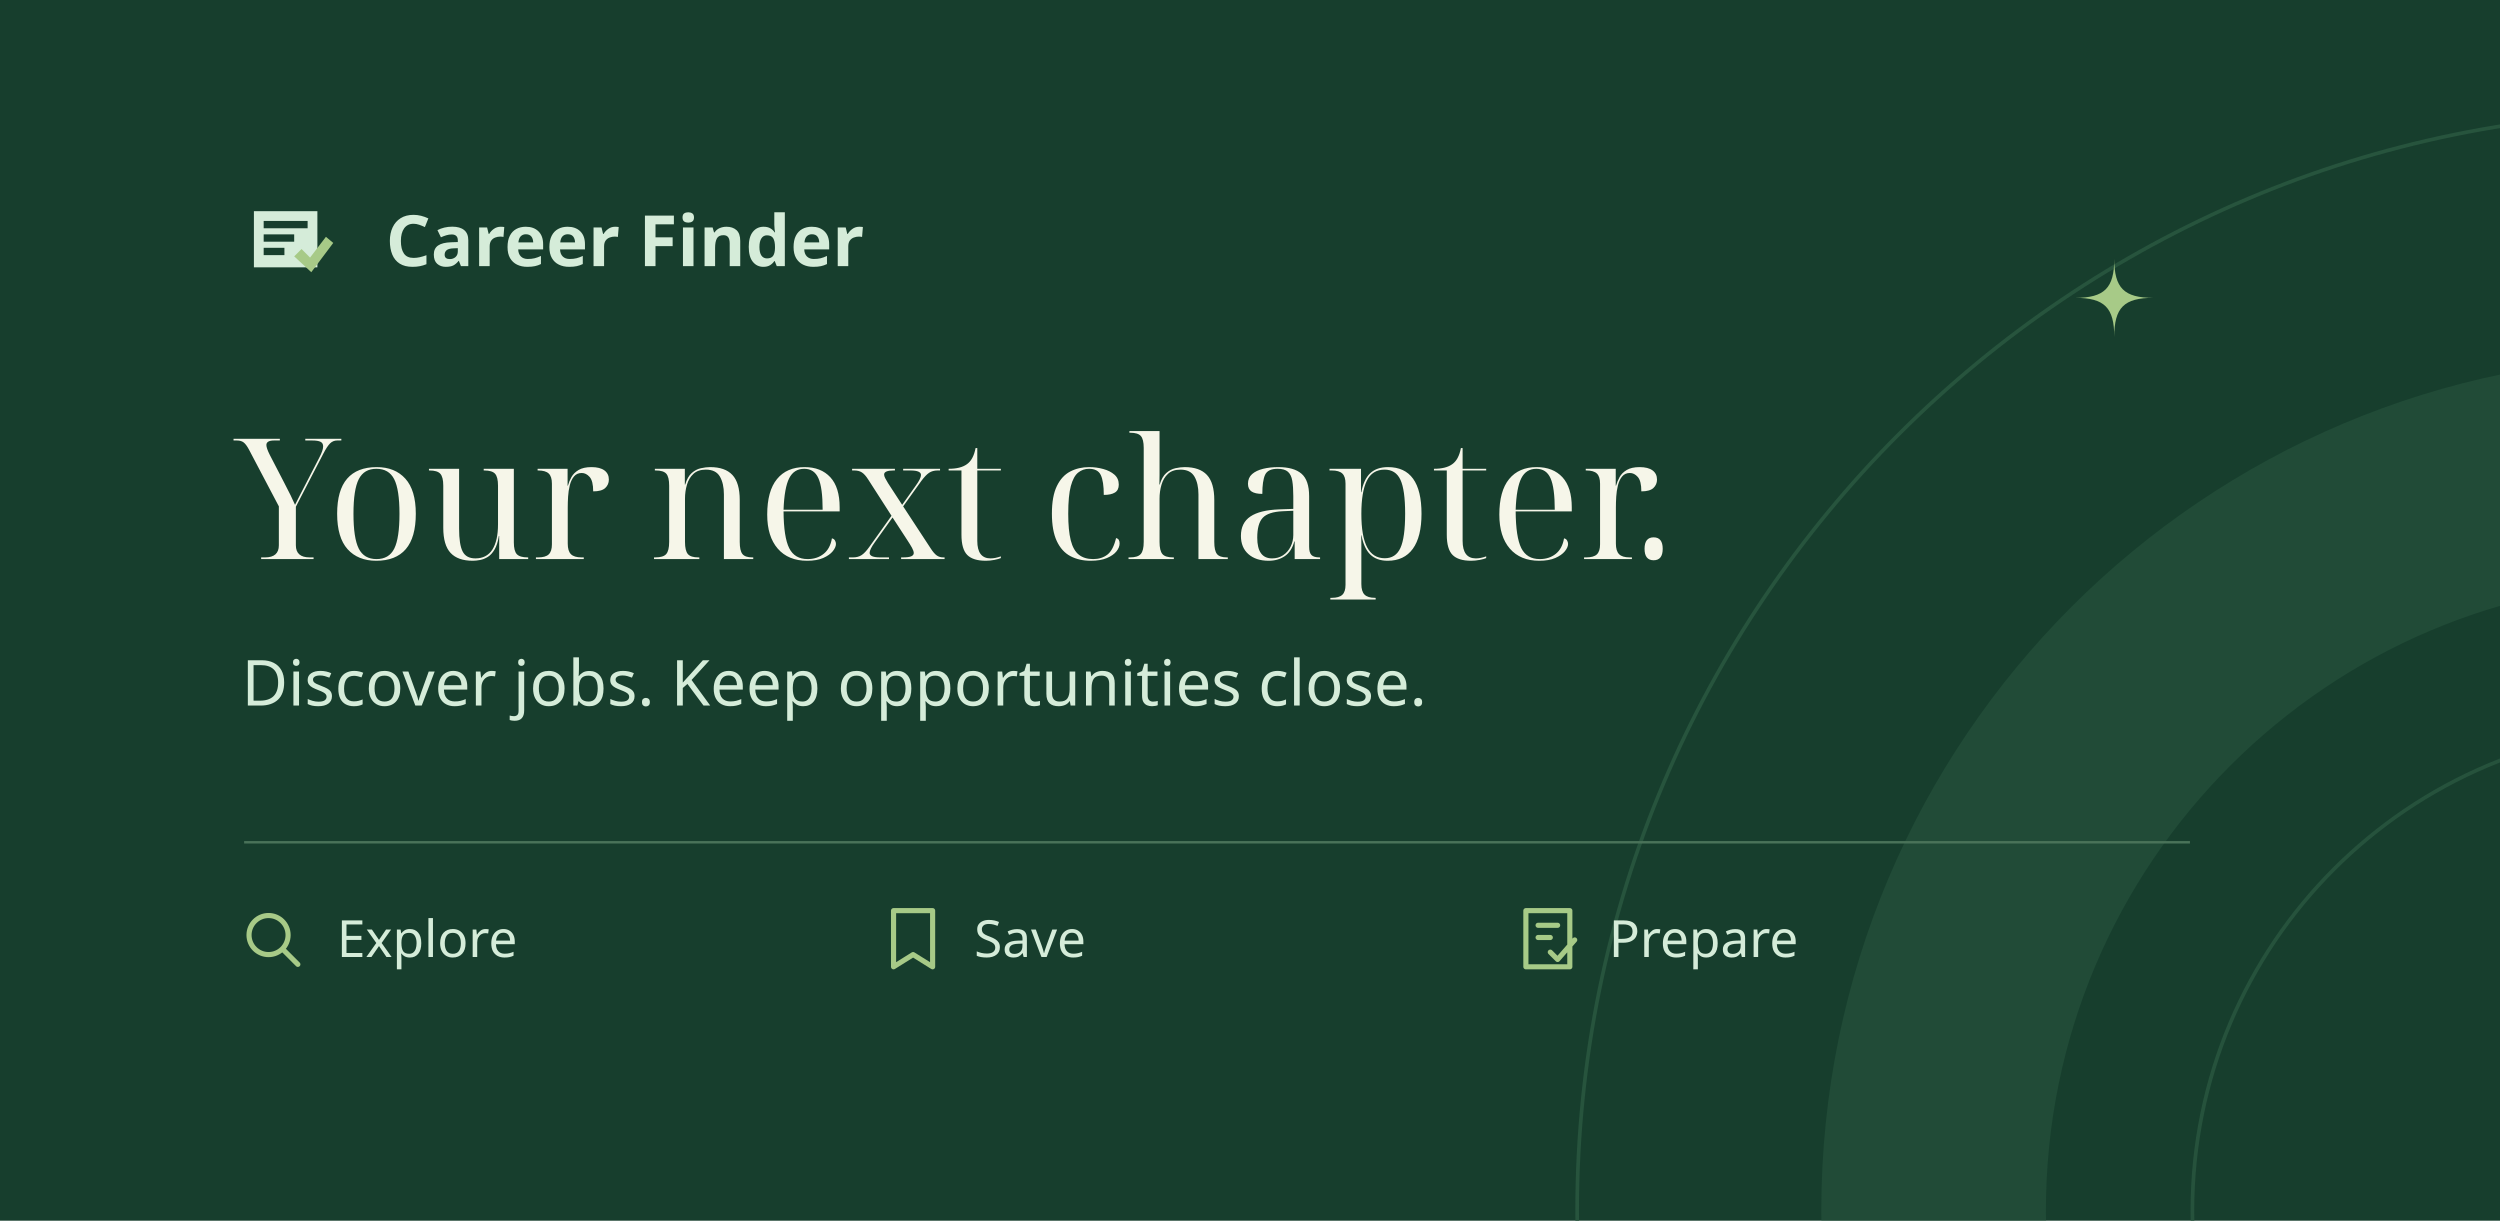
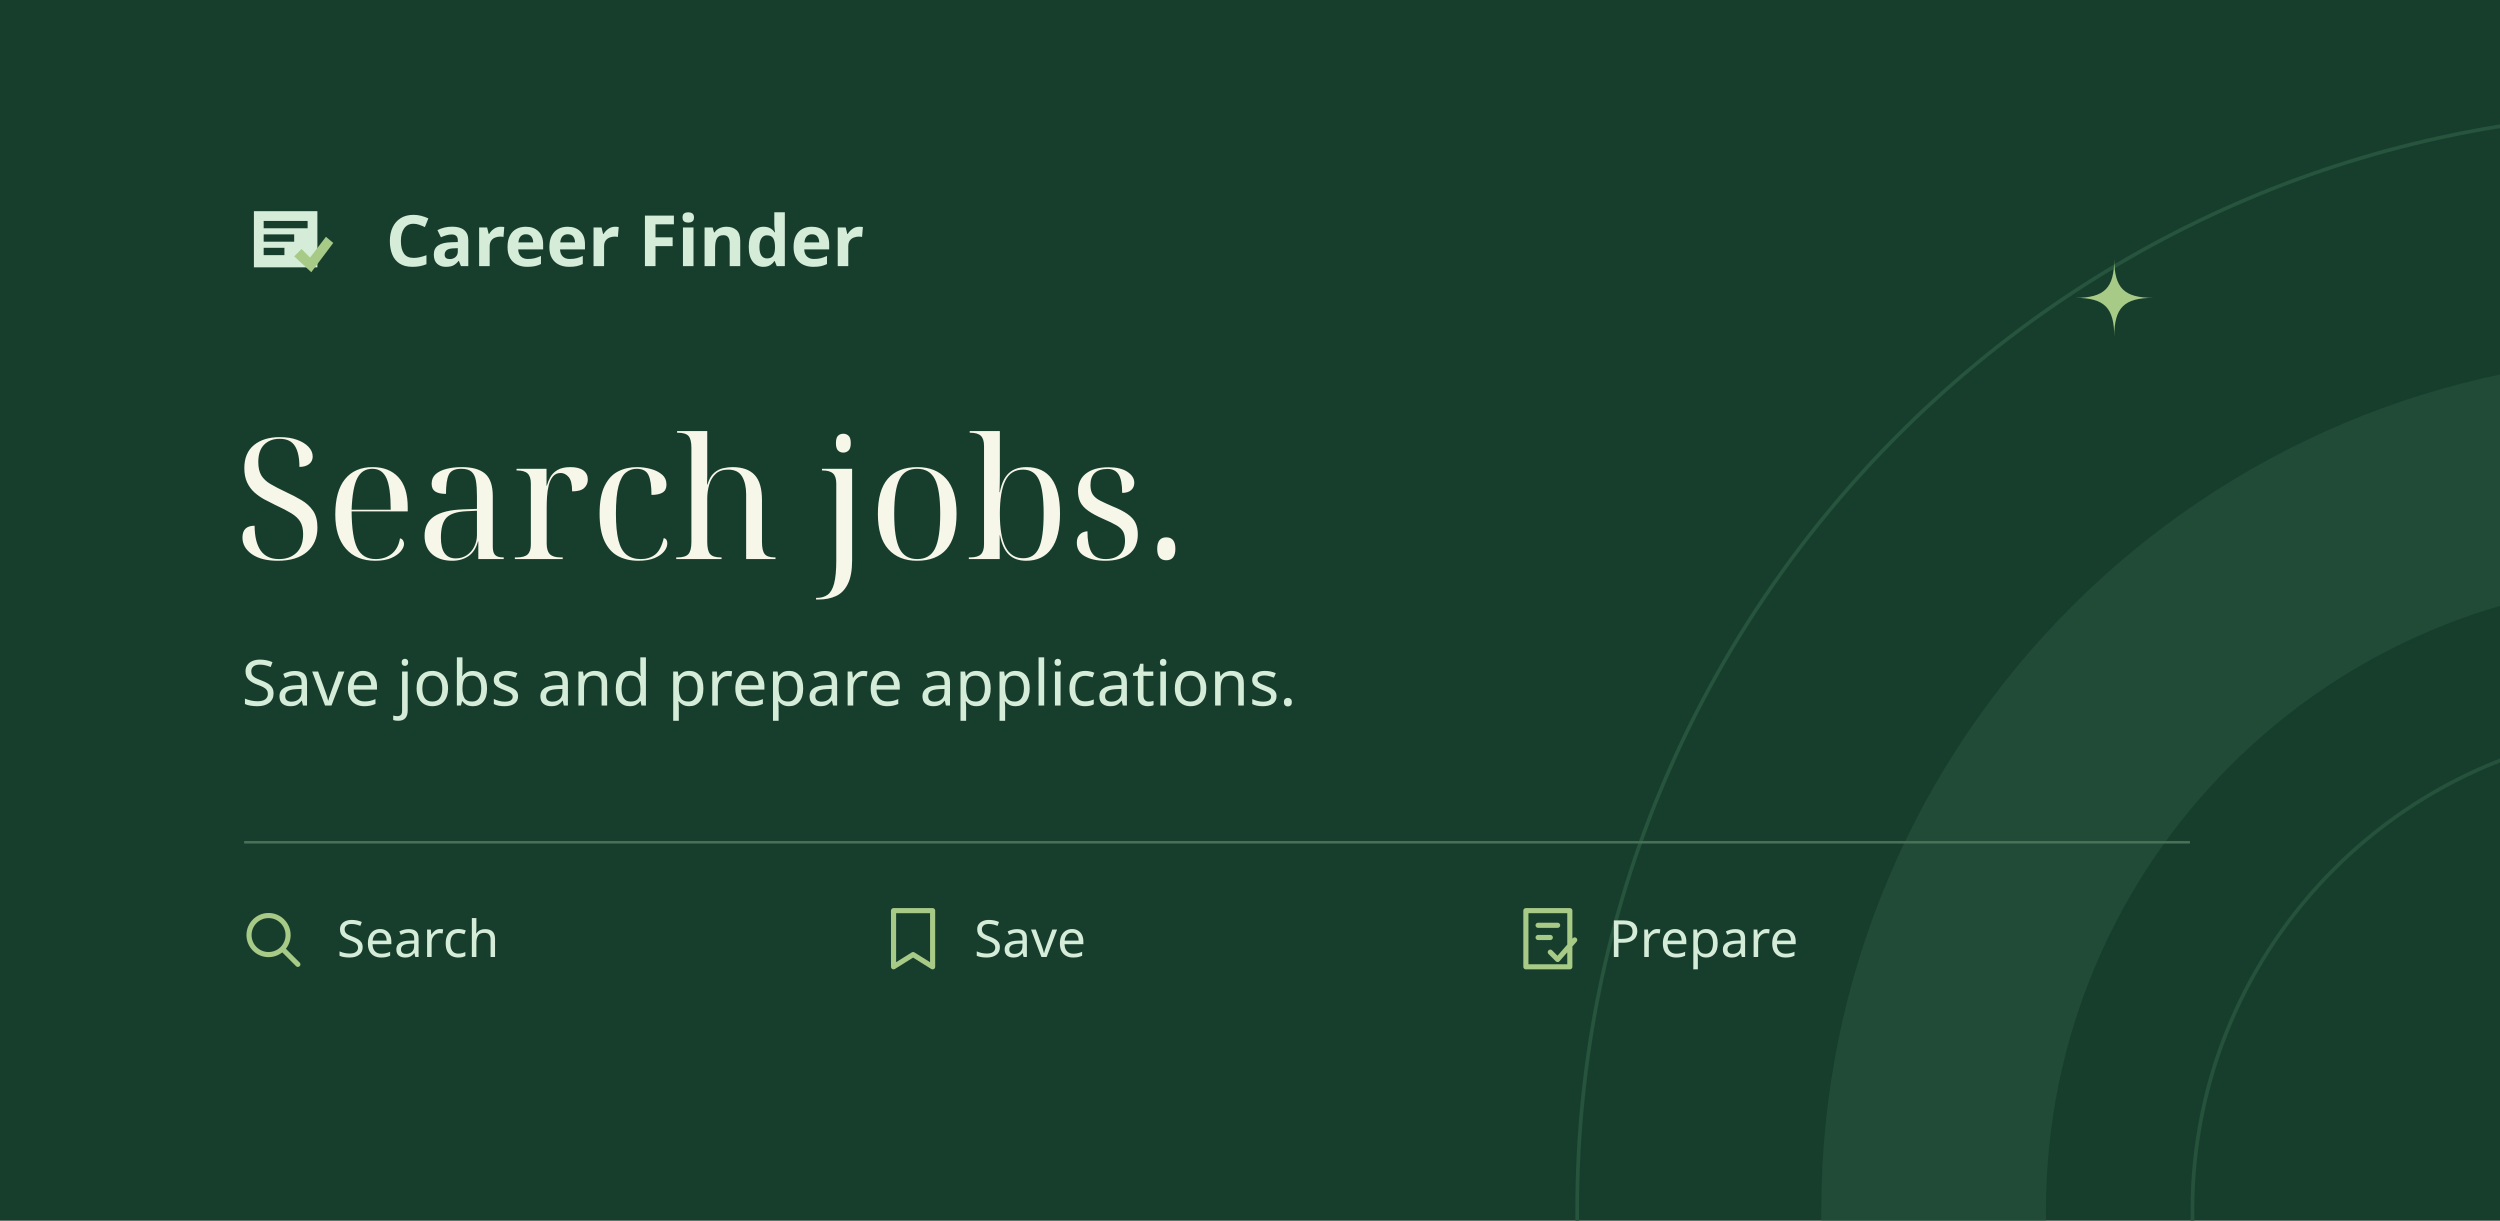
<svg xmlns="http://www.w3.org/2000/svg" width="1024" height="500" viewBox="0 0 1024 500" role="img" aria-labelledby="title description">
  <rect width="1024" height="500" fill="#173E2D" />
  <g fill="none" stroke="#2C5B43">
    <circle cx="1096" cy="496" r="304" stroke-width="92" opacity=".45" />
    <circle cx="1096" cy="496" r="450" stroke-width="1.5" opacity=".75" />
    <circle cx="1096" cy="496" r="198" stroke-width="1.5" opacity=".7" />
  </g>
  <g transform="translate(90 71) scale(.5)">
    <path fill="#173E2D" d="M0,0h108v108h-108z" />
    <path fill="#D5ECD9" d="M28,31h52v46h-52z" />
    <path fill="#173E2D" d="M36,39h36v6h-36zM36,50h25v6h-25zM36,61h17v6h-17z" />
    <path fill="#A7CA87" d="M67,62l7,7l13,-17l6,5l-18,24l-14,-13z" />
  </g>
  <text x="158" y="109" fill="#D5ECD9" font-family="Noto Sans, sans-serif" font-size="29" font-weight="700">Career Finder</text>
  <path d="M866 106 C866 118 862 122 850 122 C862 122 866 126 866 138 C866 126 870 122 882 122 C870 122 866 118 866 106Z" fill="#A7CA87" />
-   <text x="96" y="229" fill="#F6F6E9" font-family="Noto Serif Display, Georgia, serif" font-size="69">Your next chapter.</text>
-   <text x="99" y="289" fill="#D5ECD9" font-family="Noto Sans, sans-serif" font-size="26">Discover jobs. Keep opportunities close.</text>
+   <text x="96" y="229" fill="#F6F6E9" font-family="Noto Serif Display, Georgia, serif" font-size="69">Search jobs.</text>
+   <text x="99" y="289" fill="#D5ECD9" font-family="Noto Sans, sans-serif" font-size="26">Save jobs and prepare applications.</text>
  <path d="M100 345 H897" fill="none" stroke="#4A7259" stroke-width="1" />
  <g fill="none" stroke="#A7CA87" stroke-width="2.1" stroke-linecap="round" stroke-linejoin="round">
    <circle cx="110" cy="383" r="8" />
    <path d="M116 389l6 6" />
    <path d="M366 373h16v23l-8-5-8 5z" />
    <path d="M625 373h18v23h-18zM630 379h8M630 384h5M635 390l3 3 7-8" />
  </g>
  <g fill="#D5ECD9" font-family="Noto Sans, sans-serif" font-size="21" font-weight="400">
-     <text x="138" y="392">Explore</text>
+     <text x="138" y="392">Search</text>
    <text x="399" y="392">Save</text>
    <text x="659" y="392">Prepare</text>
  </g>
</svg>
